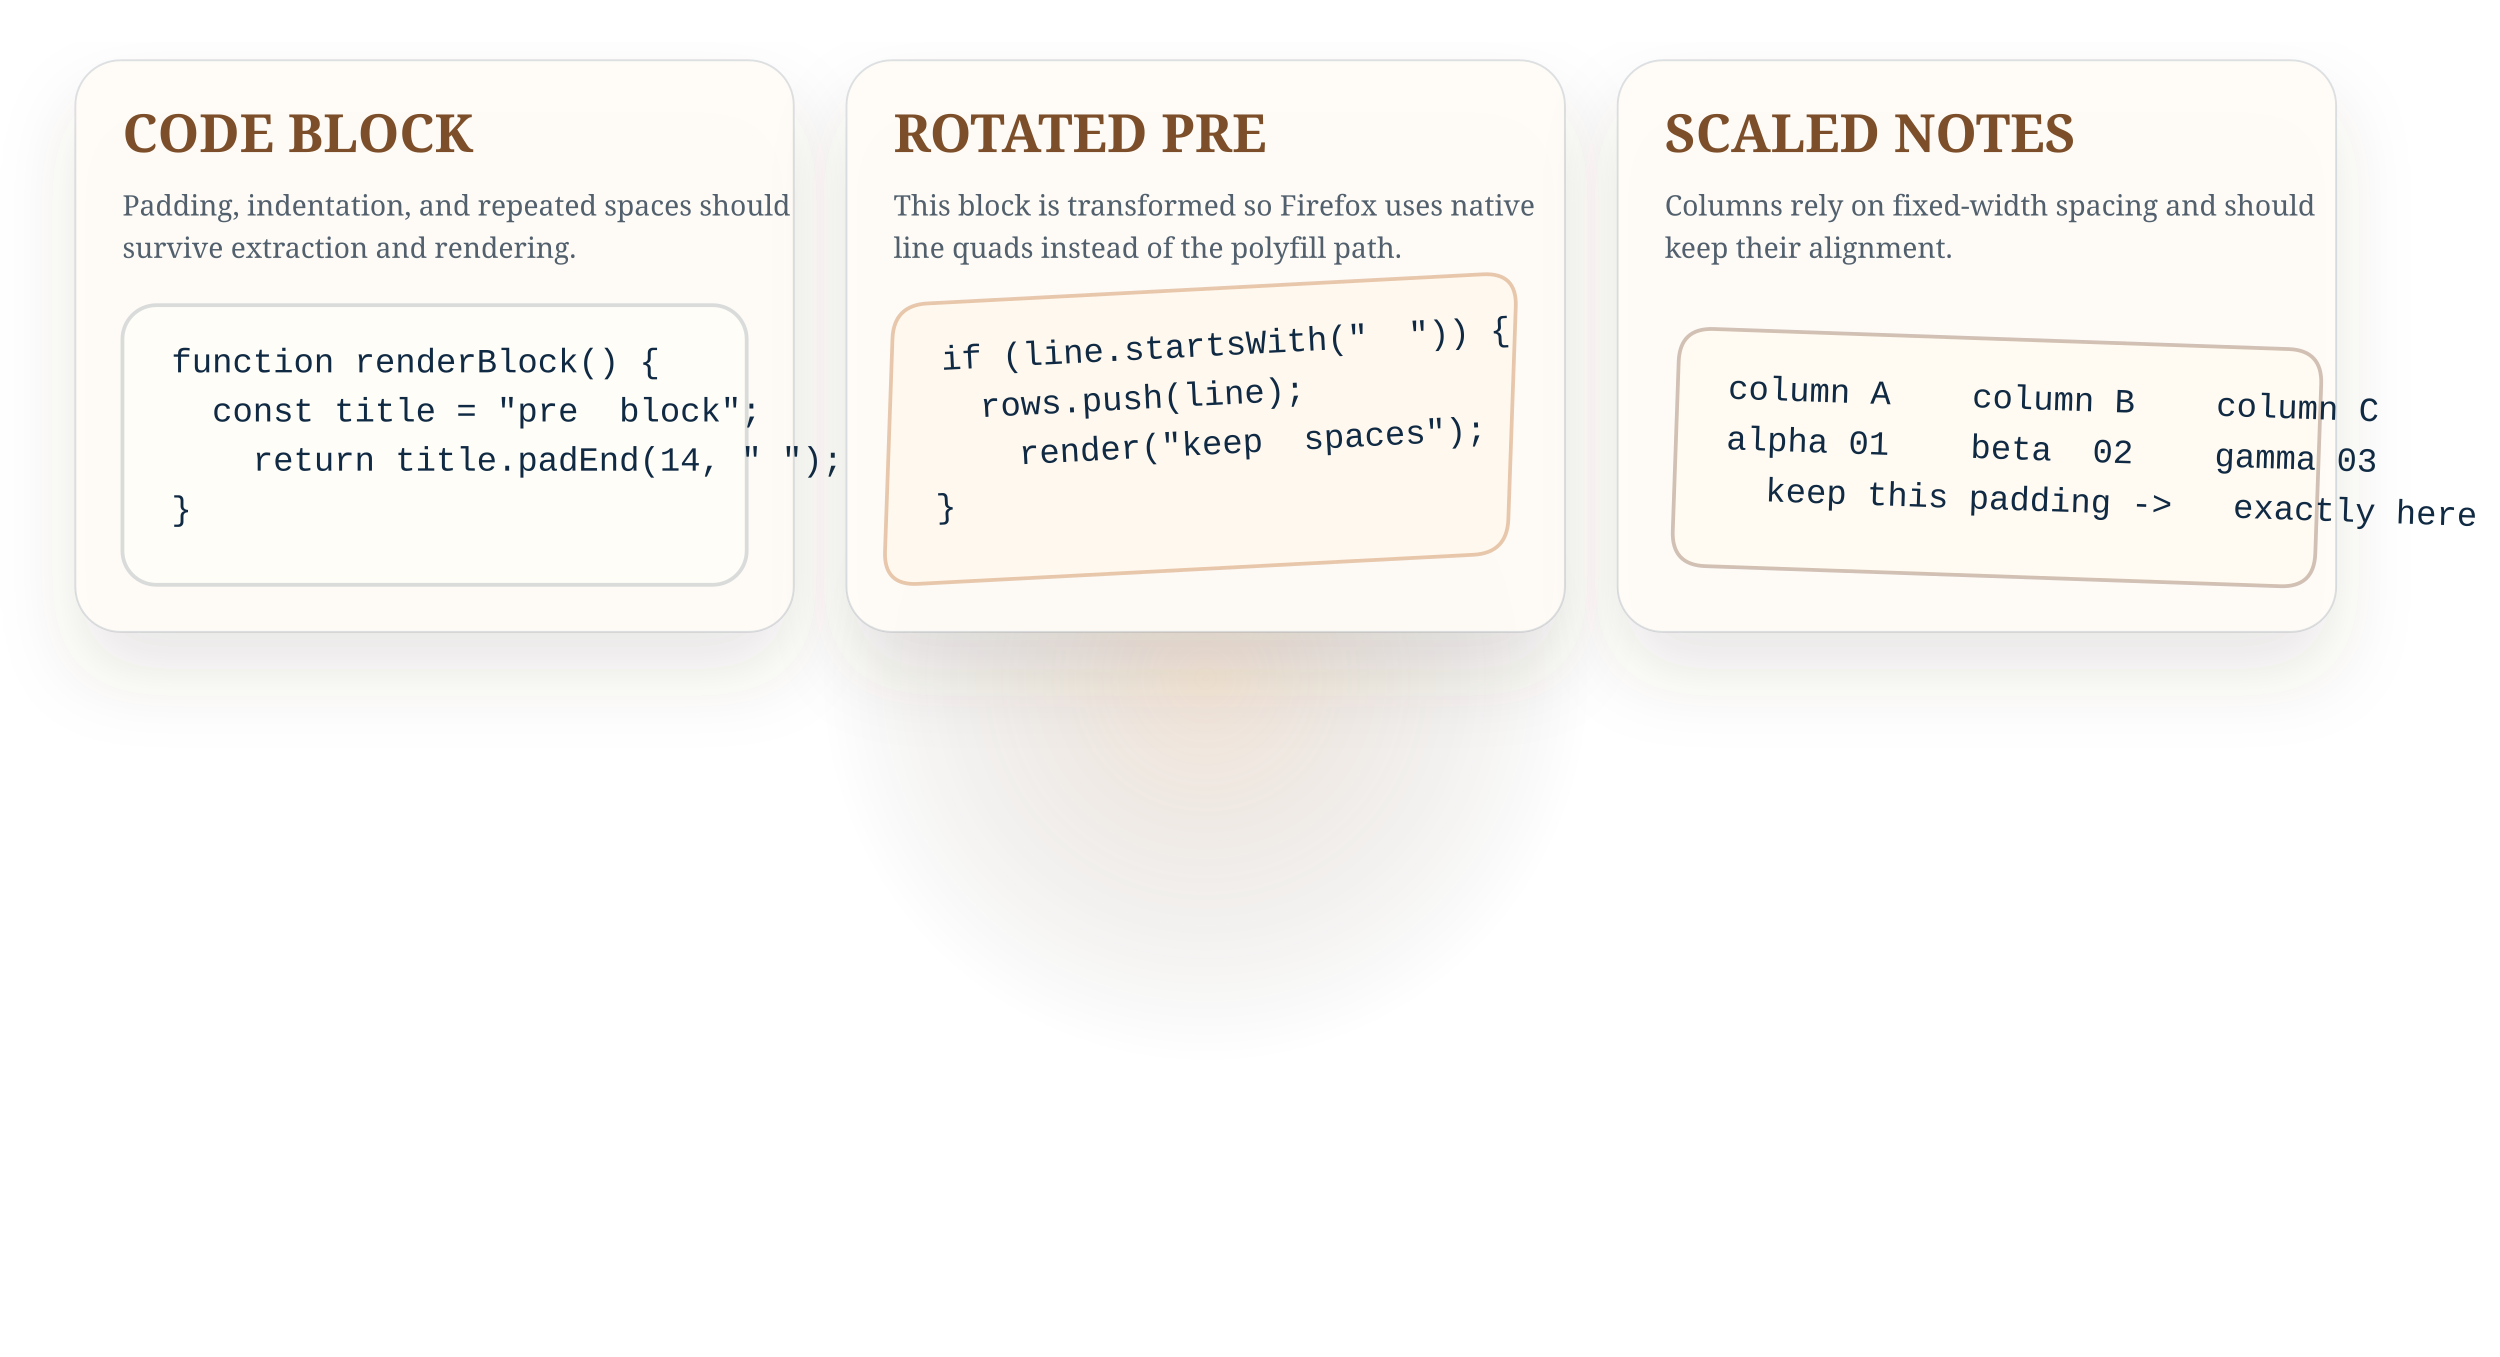
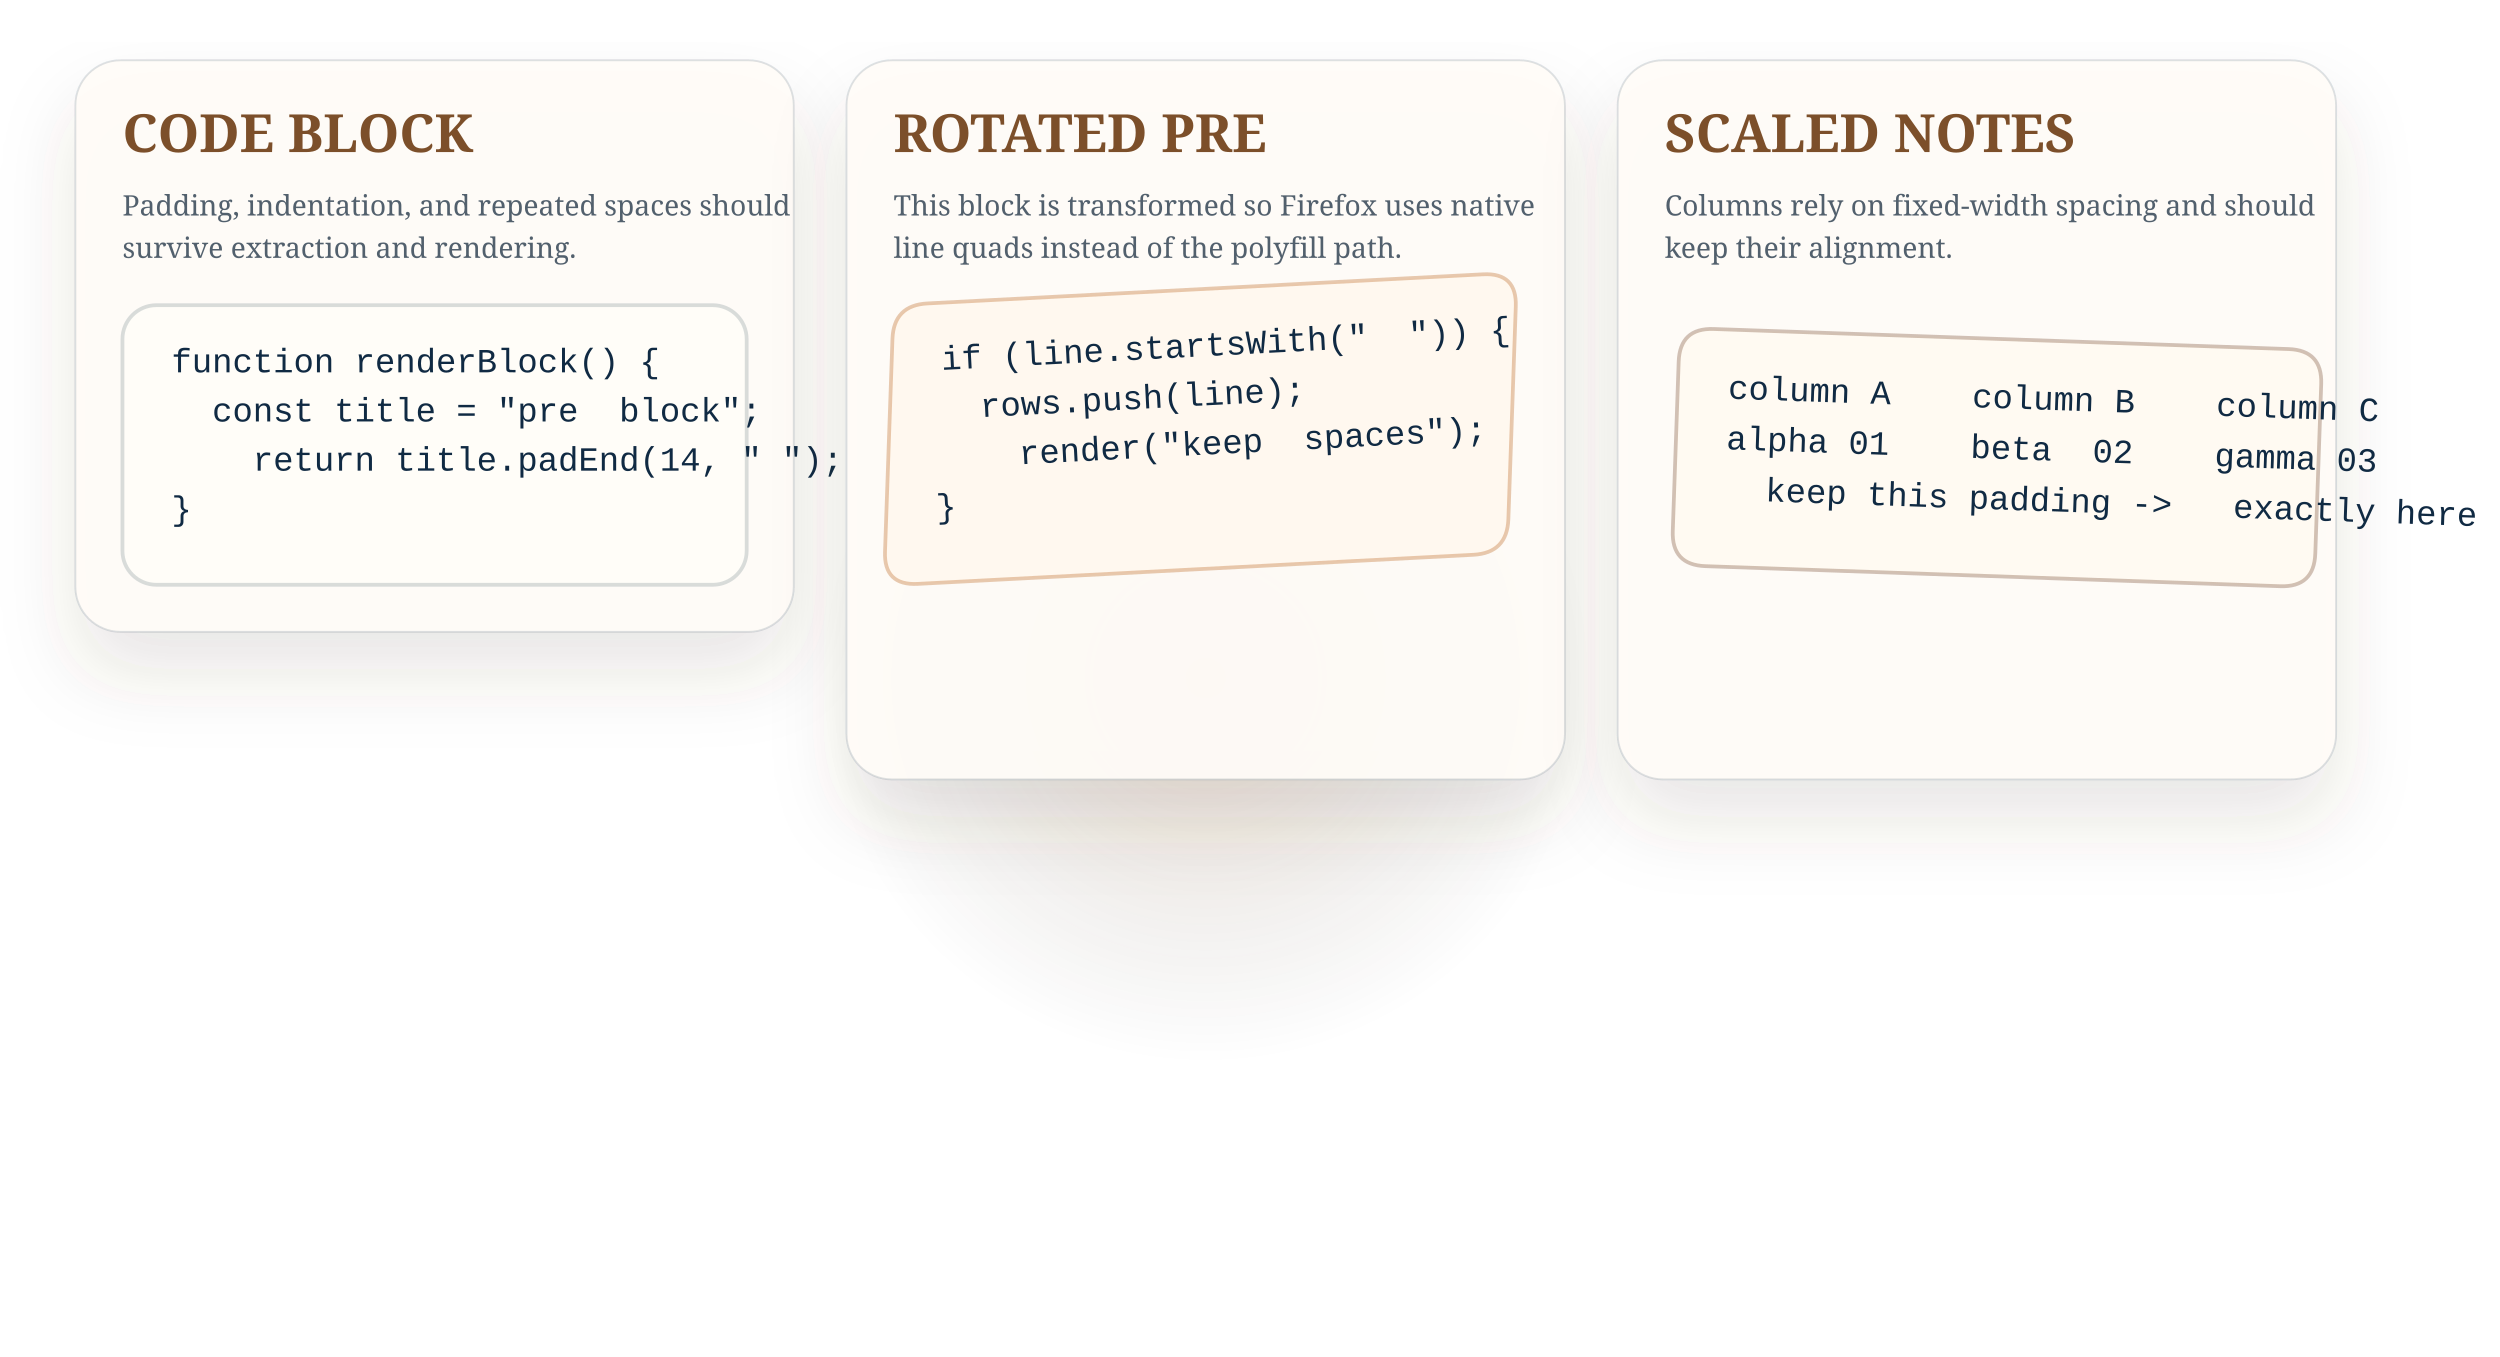
<svg xmlns="http://www.w3.org/2000/svg" width="1327" height="720" viewBox="0 0 1327 720">
  <defs>
    <radialGradient id="rg1" cx="640" cy="360" r="640" gradientUnits="userSpaceOnUse">
      <stop offset="0%" stop-color="rgba(188, 108, 37, 0.18)" />
      <stop offset="32%" stop-color="rgba(0, 0, 0, 0)" />
    </radialGradient>
    <filter id="ds2" x="-50%" y="-50%" width="200%" height="200%">
      <feDropShadow dx="0" dy="22" stdDeviation="20" flood-color="rgba(88, 68, 48, 0.14)" result="s0" />
    </filter>
    <clipPath id="ic3">
      <rect x="65" y="162" width="331.33" height="148.4" rx="18" ry="18" />
    </clipPath>
    <filter id="is4" x="-50%" y="-50%" width="200%" height="200%">
      <feComponentTransfer in="SourceAlpha">
        <feFuncA type="table" tableValues="1 0" />
      </feComponentTransfer>
      <feGaussianBlur stdDeviation="0" />
      <feOffset dx="0" dy="1" result="offsetblur" />
      <feFlood flood-color="rgba(255, 255, 255, 0.8)" result="color" />
      <feComposite in2="offsetblur" operator="in" />
      <feComposite in2="SourceAlpha" operator="in" />
    </filter>
    <filter id="ds5" x="-50%" y="-50%" width="200%" height="200%">
      <feDropShadow dx="0" dy="22" stdDeviation="20" flood-color="rgba(88, 68, 48, 0.14)" result="s0" />
    </filter>
    <filter id="ds6" x="-50%" y="-50%" width="200%" height="200%">
      <feDropShadow dx="0" dy="22" stdDeviation="20" flood-color="rgba(88, 68, 48, 0.14)" result="s0" />
    </filter>
  </defs>
  <path d="M0,0 L1280,0 L1280,720 L0,720 Z" fill="url(#rg1)" />
  <rect x="40" y="32" width="381.33" height="303.4" rx="24" ry="24" fill="rgba(255, 252, 247, 0.92)" stroke="rgba(47, 72, 88, 0.16)" stroke-width="1" filter="url(#ds2)" />
  <text x="65" y="59" fill="rgb(124, 79, 42)" dominant-baseline="text-before-edge" font-weight="700" font-size="28px" font-family="Georgia">CODE BLOCK</text>
  <text x="65" y="102.75" fill="rgb(82, 96, 109)" dominant-baseline="text-before-edge" font-size="15px" font-family="Georgia">Padding, indentation, and repeated spaces should</text>
  <text x="65" y="125.25" fill="rgb(82, 96, 109)" dominant-baseline="text-before-edge" font-size="15px" font-family="Georgia">survive extraction and rendering.</text>
  <rect x="65" y="162" width="331.33" height="148.4" rx="18" ry="18" fill="rgb(255, 253, 248)" stroke="rgba(47, 72, 88, 0.18)" stroke-width="2" />
  <rect x="65" y="162" width="331.33" height="148.4" rx="18" ry="18" fill="none" clip-path="url(#ic3)" filter="url(#is4)" />
  <text x="91" y="188.05" fill="rgb(16, 42, 67)" dominant-baseline="text-before-edge" font-size="18px" font-family="Courier New" xml:space="preserve">function renderBlock() {</text>
  <text x="91" y="214.15" fill="rgb(16, 42, 67)" dominant-baseline="text-before-edge" font-size="18px" font-family="Courier New" xml:space="preserve">  const title = "pre  block";</text>
  <text x="91" y="240.25" fill="rgb(16, 42, 67)" dominant-baseline="text-before-edge" font-size="18px" font-family="Courier New" xml:space="preserve">    return title.padEnd(14, " ");</text>
  <text x="91" y="266.35" fill="rgb(16, 42, 67)" dominant-baseline="text-before-edge" font-size="18px" font-family="Courier New" xml:space="preserve">}</text>
-   <rect x="449.33" y="32" width="381.33" height="303.4" rx="24" ry="24" fill="rgba(255, 252, 247, 0.92)" stroke="rgba(47, 72, 88, 0.16)" stroke-width="1" filter="url(#ds5)" />
+   <rect x="449.33" y="32" width="381.33" height="381.7" rx="24" ry="24" fill="rgba(255, 252, 247, 0.92)" stroke="rgba(47, 72, 88, 0.16)" stroke-width="1" filter="url(#ds5)" />
  <text x="474.33" y="59" fill="rgb(124, 79, 42)" dominant-baseline="text-before-edge" font-weight="700" font-size="28px" font-family="Georgia">ROTATED PRE</text>
  <text x="474.33" y="102.75" fill="rgb(82, 96, 109)" dominant-baseline="text-before-edge" font-size="15px" font-family="Georgia">This block is transformed so Firefox uses native</text>
  <text x="474.33" y="125.25" fill="rgb(82, 96, 109)" dominant-baseline="text-before-edge" font-size="15px" font-family="Georgia">line quads instead of the polyfill path.</text>
  <path d="M473.71,179.99 Q474.33,162 492.31,161.06 L787.24,145.6 Q805.21,144.66 804.58,162.65 L800.64,275.55 Q800.01,293.54 782.04,294.48 L487.11,309.93 Q469.13,310.88 469.76,292.89 Z" fill="rgb(255, 248, 239)" stroke="rgba(188, 108, 37, 0.35)" stroke-width="2" />
  <text x="499.38" y="186.81" fill="rgb(16, 42, 67)" dominant-baseline="text-before-edge" font-size="18px" font-family="Courier New" transform="rotate(-3,499.38,186.81)" xml:space="preserve">if (line.startsWith("  ")) {</text>
  <text x="498.47" y="212.99" fill="rgb(16, 42, 67)" dominant-baseline="text-before-edge" font-size="18px" font-family="Courier New" transform="rotate(-3,498.47,212.99)" xml:space="preserve">  rows.push(line);</text>
  <text x="497.56" y="239.17" fill="rgb(16, 42, 67)" dominant-baseline="text-before-edge" font-size="18px" font-family="Courier New" transform="rotate(-3,497.56,239.17)" xml:space="preserve">    render("keep  spaces");</text>
  <text x="496.64" y="265.36" fill="rgb(16, 42, 67)" dominant-baseline="text-before-edge" font-size="18px" font-family="Courier New" transform="rotate(-3,496.64,265.36)" xml:space="preserve">}</text>
-   <rect x="858.67" y="32" width="381.33" height="303.4" rx="24" ry="24" fill="rgba(255, 252, 247, 0.92)" stroke="rgba(47, 72, 88, 0.16)" stroke-width="1" filter="url(#ds6)" />
+   <rect x="858.67" y="32" width="381.33" height="381.7" rx="24" ry="24" fill="rgba(255, 252, 247, 0.92)" stroke="rgba(47, 72, 88, 0.16)" stroke-width="1" filter="url(#ds6)" />
  <text x="883.67" y="59" fill="rgb(124, 79, 42)" dominant-baseline="text-before-edge" font-weight="700" font-size="28px" font-family="Georgia">SCALED NOTES</text>
  <text x="883.67" y="102.75" fill="rgb(82, 96, 109)" dominant-baseline="text-before-edge" font-size="15px" font-family="Georgia">Columns rely on fixed-width spacing and should</text>
  <text x="883.67" y="125.25" fill="rgb(82, 96, 109)" dominant-baseline="text-before-edge" font-size="15px" font-family="Georgia">keep their alignment.</text>
  <path d="M891.04,191.99 Q891.67,174 909.66,174.63 L1214.74,185.28 Q1232.73,185.91 1232.1,203.9 L1228.96,293.81 Q1228.34,311.8 1210.35,311.17 L905.26,300.52 Q887.27,299.89 887.9,281.9 Z" fill="rgb(255, 250, 242)" stroke="rgba(127, 85, 57, 0.35)" stroke-width="2" />
  <text x="917.48" y="202.02" fill="rgb(16, 42, 67)" dominant-baseline="text-before-edge" font-size="18px" font-family="Courier New" transform="rotate(2,917.48,202.02)" xml:space="preserve">column A    column B    column C</text>
  <text x="916.55" y="228.89" fill="rgb(16, 42, 67)" dominant-baseline="text-before-edge" font-size="18px" font-family="Courier New" transform="rotate(2,916.55,228.89)" xml:space="preserve">alpha 01    beta  02    gamma 03</text>
  <text x="915.61" y="255.75" fill="rgb(16, 42, 67)" dominant-baseline="text-before-edge" font-size="18px" font-family="Courier New" transform="rotate(2,915.61,255.75)" xml:space="preserve">  keep this padding -&gt;   exactly here</text>
</svg>
